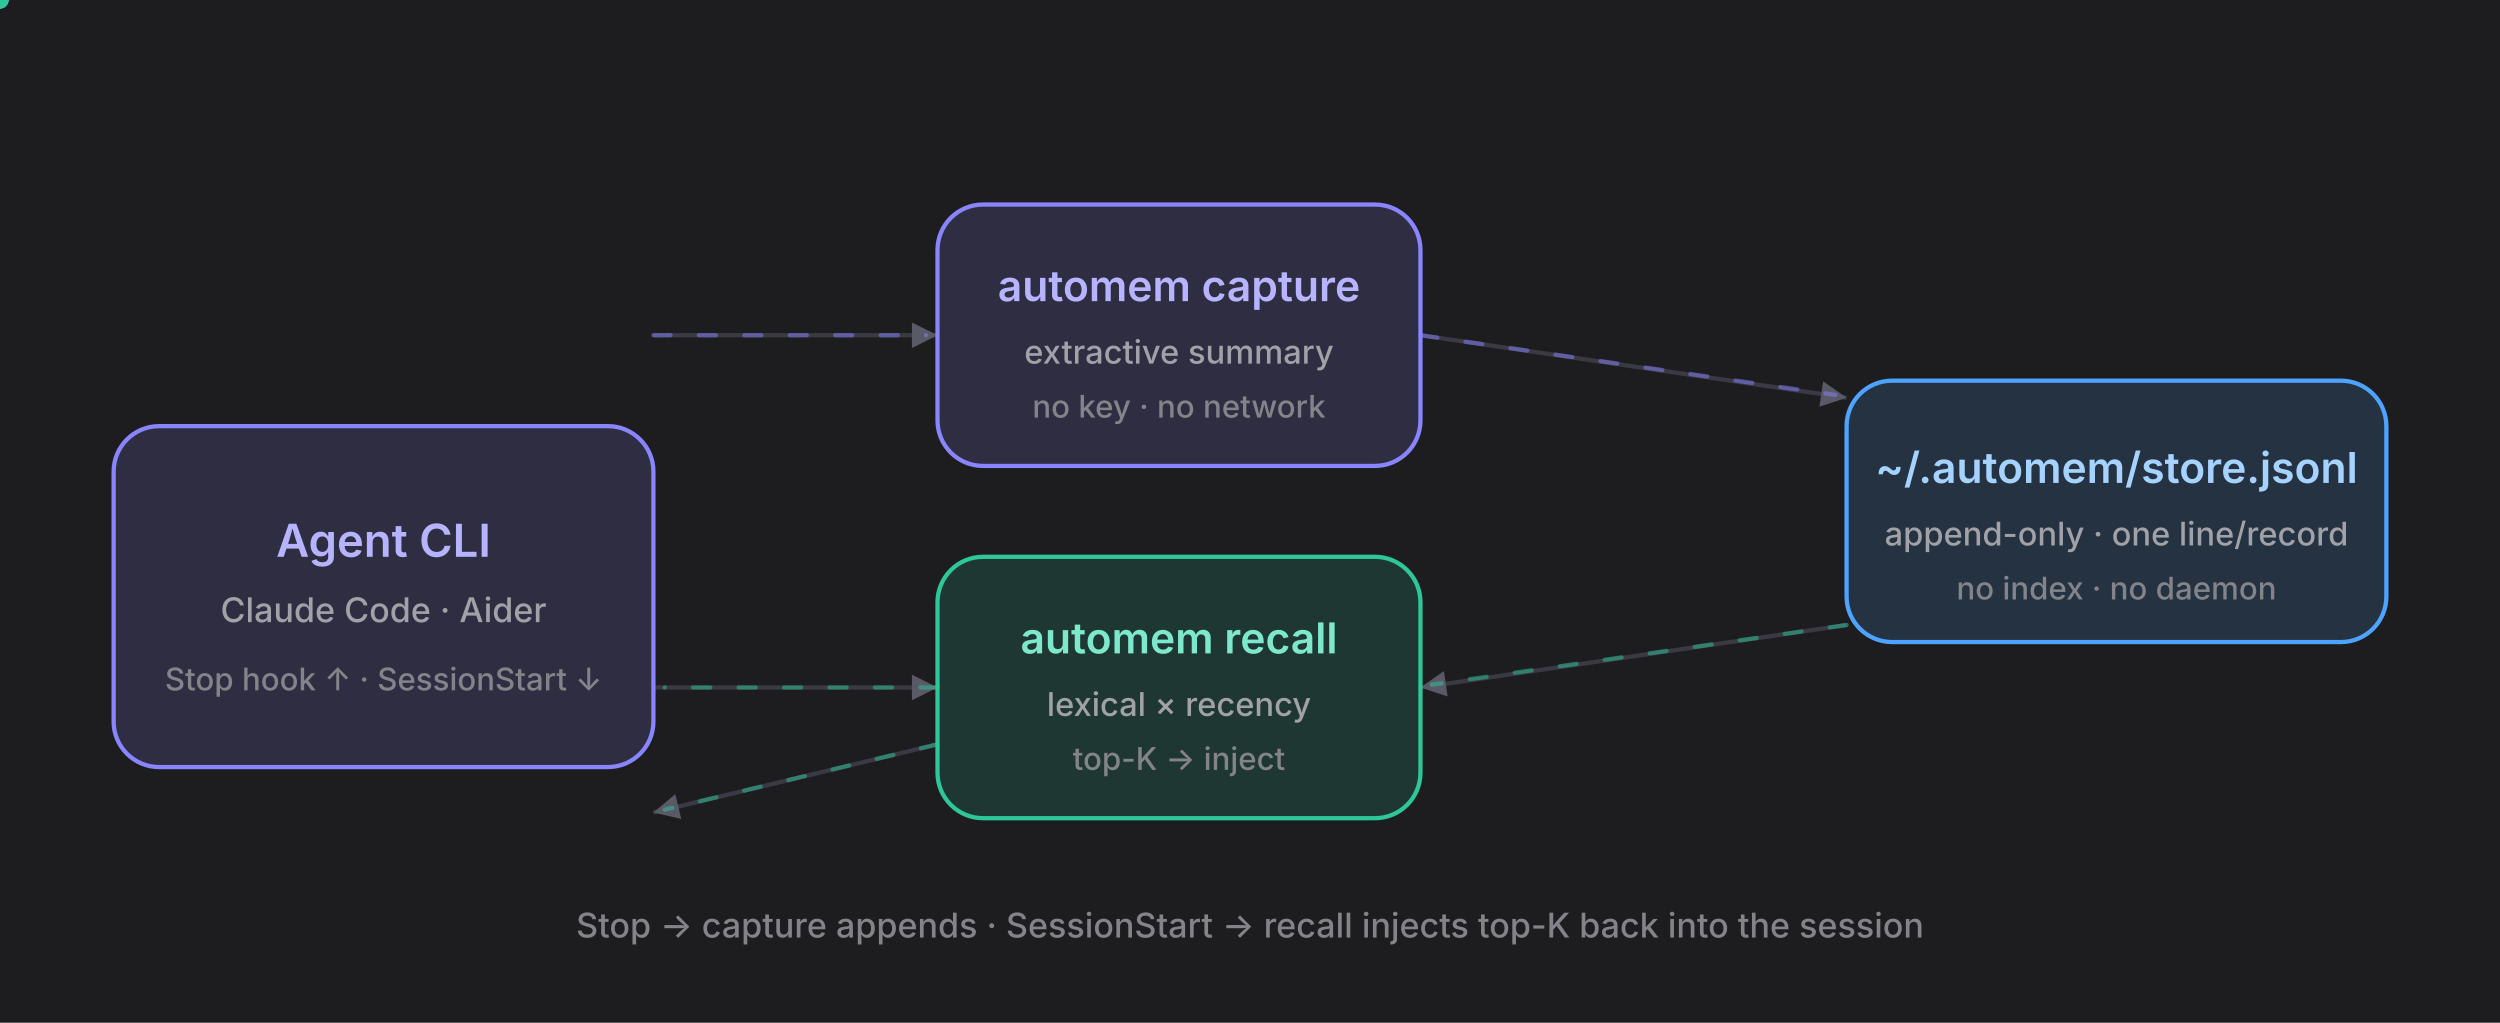
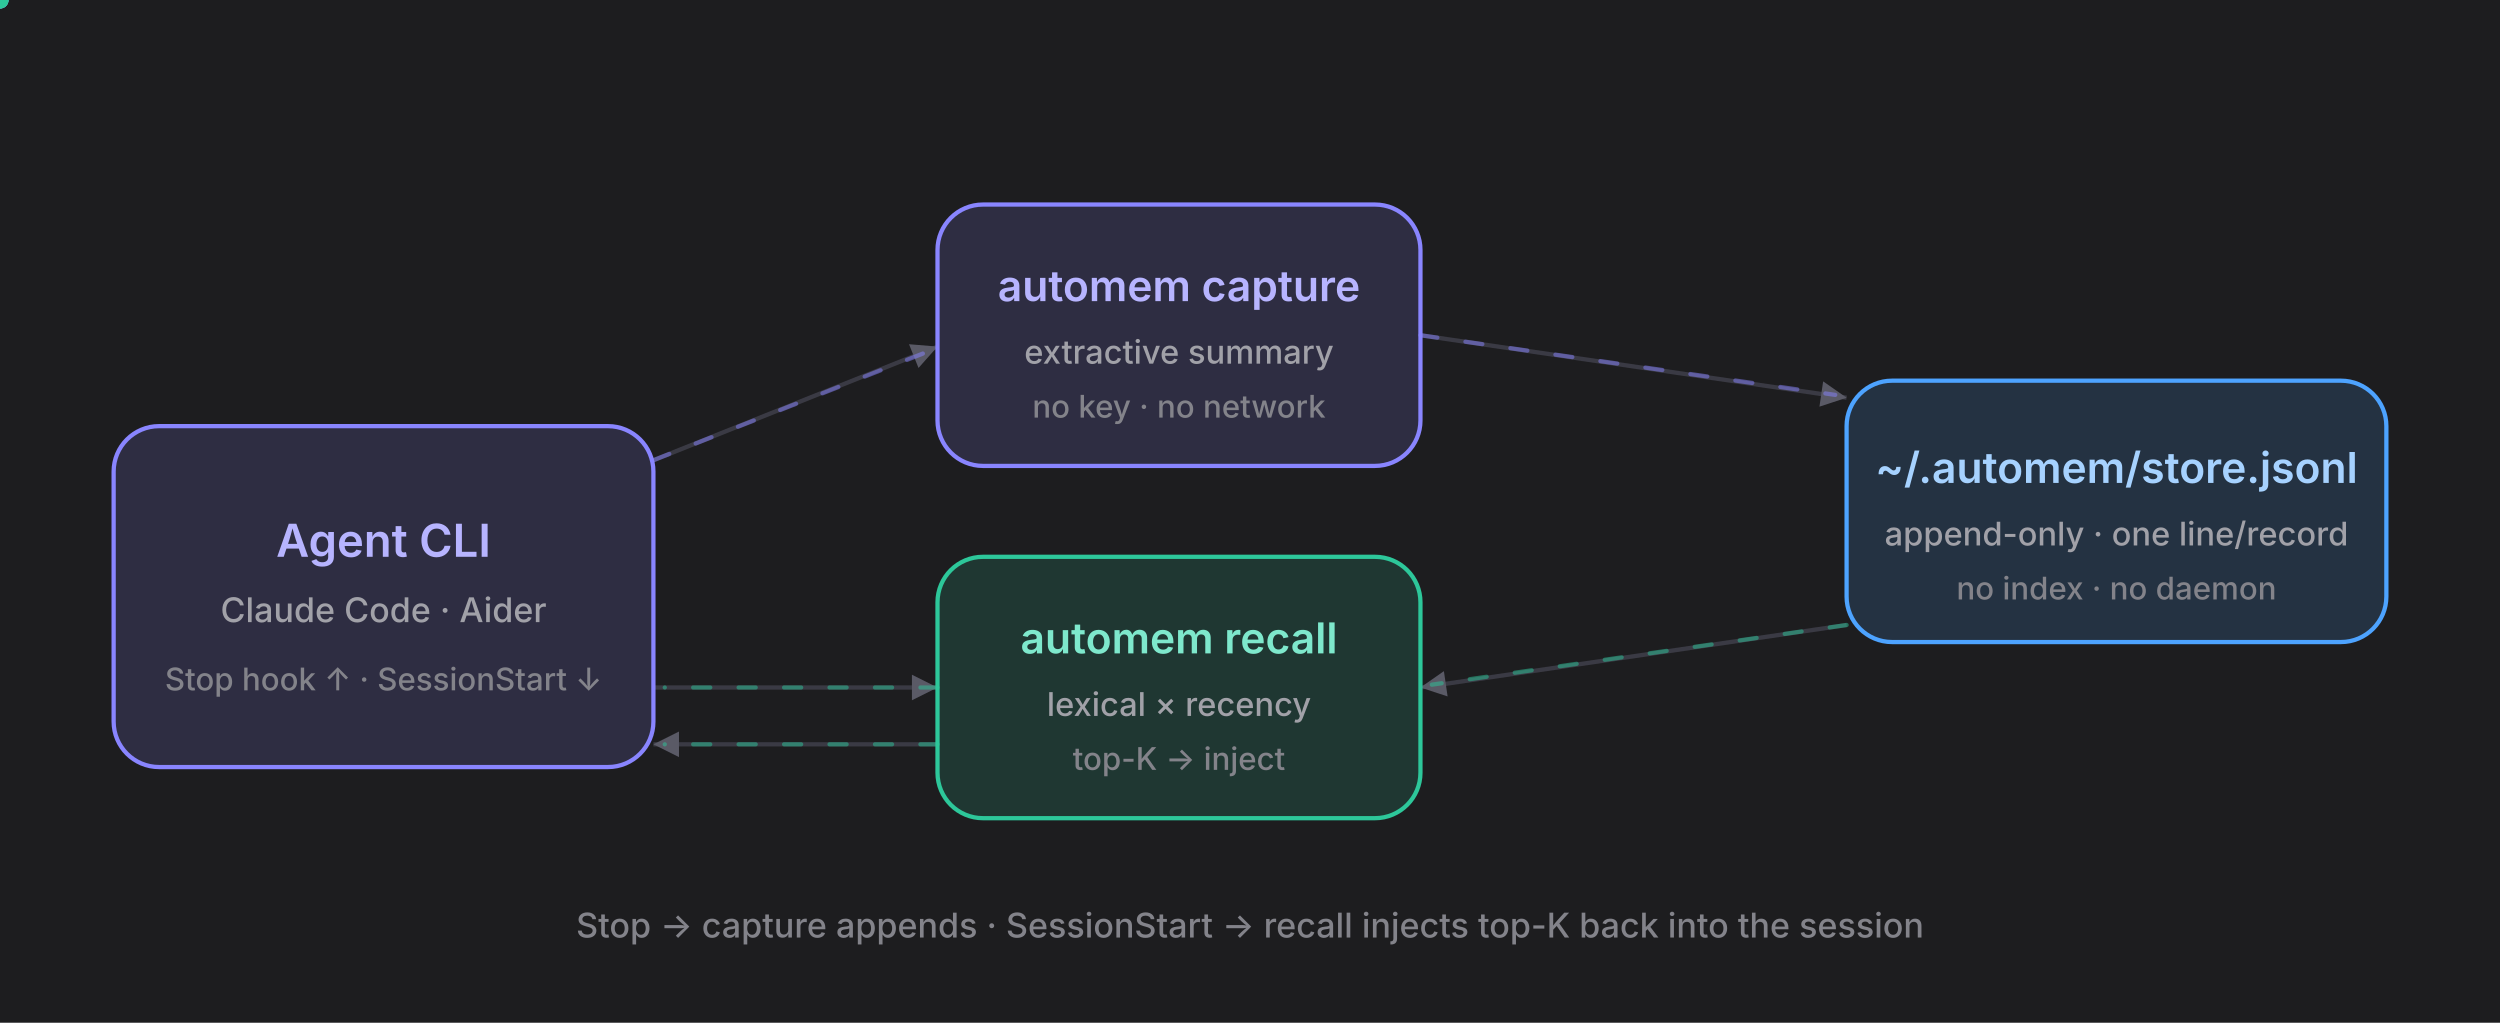
<svg xmlns="http://www.w3.org/2000/svg" viewBox="0 0 880 360" width="880" height="360" font-family="Inter, -apple-system, BlinkMacSystemFont, 'Segoe UI', Roboto, 'PingFang SC', sans-serif" role="img" aria-label="Architecture: agent CLI hooks call automem recall and capture against an append-only JSONL store; recall injects top-K memories back into the session">
  <defs>
    <marker id="ah-d" markerWidth="8" markerHeight="8" refX="6" refY="3" orient="auto">
      <path d="M0,0 L6,3 L0,6 Z" fill="#5A5A66" />
    </marker>
  </defs>
  <rect x="0" y="0" width="880" height="360" fill="#1D1D1F" />
  <g stroke="#3A3A44" stroke-width="1.5" fill="none">
-     <line x1="230" y1="118" x2="330" y2="118" marker-end="url(#ah-d)" />
+     <line x1="230" y1="162" x2="330" y2="122" marker-end="url(#ah-d)" />
    <line x1="500" y1="118" x2="650" y2="140" marker-end="url(#ah-d)" />
    <line x1="230" y1="242" x2="330" y2="242" marker-end="url(#ah-d)" />
    <line x1="650" y1="220" x2="500" y2="242" marker-end="url(#ah-d)" />
-     <line x1="330" y1="262" x2="230" y2="286" marker-end="url(#ah-d)" />
+     <line x1="330" y1="262" x2="230" y2="262" marker-end="url(#ah-d)" />
  </g>
  <g stroke-width="1.5" fill="none" stroke-linecap="round">
-     <line x1="230" y1="118" x2="326" y2="118" stroke="#8985FF" stroke-opacity="0.5" stroke-dasharray="6 10">
+     <line x1="230" y1="162" x2="326" y2="124" stroke="#8985FF" stroke-opacity="0.5" stroke-dasharray="6 10">
      <animate attributeName="stroke-dashoffset" from="32" to="0" dur="1.6s" repeatCount="indefinite" />
    </line>
    <line x1="500" y1="118" x2="646" y2="139" stroke="#8985FF" stroke-opacity="0.5" stroke-dasharray="6 10">
      <animate attributeName="stroke-dashoffset" from="32" to="0" dur="1.6s" begin="-0.6s" repeatCount="indefinite" />
    </line>
    <line x1="650" y1="220" x2="504" y2="241" stroke="#2DC79A" stroke-opacity="0.5" stroke-dasharray="6 10">
      <animate attributeName="stroke-dashoffset" from="32" to="0" dur="1.6s" begin="-0.3s" repeatCount="indefinite" />
    </line>
    <line x1="330" y1="242" x2="234" y2="242" stroke="#2DC79A" stroke-opacity="0.5" stroke-dasharray="6 10">
      <animate attributeName="stroke-dashoffset" from="32" to="0" dur="1.6s" begin="-0.9s" repeatCount="indefinite" />
    </line>
-     <line x1="330" y1="262" x2="234" y2="285" stroke="#2DC79A" stroke-opacity="0.5" stroke-dasharray="6 10">
+     <line x1="330" y1="262" x2="234" y2="262" stroke="#2DC79A" stroke-opacity="0.5" stroke-dasharray="6 10">
      <animate attributeName="stroke-dashoffset" from="32" to="0" dur="1.6s" begin="-1.2s" repeatCount="indefinite" />
    </line>
  </g>
  <g>
    <circle r="3" fill="#8985FF">
-       <animateMotion path="M230,118 L326,118" dur="2.4s" repeatCount="indefinite" />
+       <animateMotion path="M230,162 L326,124" dur="2.4s" repeatCount="indefinite" />
      <animate attributeName="opacity" values="0;1;1;0" keyTimes="0;0.15;0.85;1" dur="2.4s" repeatCount="indefinite" />
    </circle>
    <circle r="3" fill="#8985FF">
      <animateMotion path="M500,118 L646,139" dur="2.4s" begin="-1.1s" repeatCount="indefinite" />
      <animate attributeName="opacity" values="0;1;1;0" keyTimes="0;0.15;0.85;1" dur="2.4s" begin="-1.1s" repeatCount="indefinite" />
    </circle>
    <circle r="3" fill="#2DC79A">
      <animateMotion path="M650,220 L504,241" dur="2.4s" begin="-0.5s" repeatCount="indefinite" />
      <animate attributeName="opacity" values="0;1;1;0" keyTimes="0;0.15;0.85;1" dur="2.4s" begin="-0.5s" repeatCount="indefinite" />
    </circle>
    <circle r="3" fill="#2DC79A">
      <animateMotion path="M330,242 L234,242" dur="2.4s" begin="-1.6s" repeatCount="indefinite" />
      <animate attributeName="opacity" values="0;1;1;0" keyTimes="0;0.15;0.85;1" dur="2.4s" begin="-1.6s" repeatCount="indefinite" />
    </circle>
  </g>
  <g>
    <rect x="40" y="150" width="190" height="120" rx="16" fill="#8985FF" fill-opacity="0.16" stroke="#8985FF" stroke-width="1.5">
      <animate attributeName="fill-opacity" values="0.16;0.24;0.16" keyTimes="0;0.5;1" dur="3.2s" calcMode="spline" keySplines="0.4 0 0.6 1;0.4 0 0.6 1" repeatCount="indefinite" />
    </rect>
    <text x="135" y="196" text-anchor="middle" font-size="16" font-weight="600" fill="#B7B4FF">Agent CLI</text>
    <text x="135" y="219" text-anchor="middle" font-size="12" font-weight="500" fill="#A1A1A8">Claude Code · Aider</text>
    <text x="135" y="243" text-anchor="middle" font-size="11" font-weight="500" fill="#83838A">Stop hook ↑ · SessionStart ↓</text>
  </g>
  <g>
    <rect x="330" y="72" width="170" height="92" rx="16" fill="#8985FF" fill-opacity="0.16" stroke="#8985FF" stroke-width="1.5">
      <animate attributeName="fill-opacity" values="0.16;0.24;0.16" keyTimes="0;0.5;1" dur="3.2s" begin="-1.1s" calcMode="spline" keySplines="0.4 0 0.6 1;0.4 0 0.6 1" repeatCount="indefinite" />
    </rect>
    <text x="415" y="106" text-anchor="middle" font-size="15" font-weight="600" fill="#B7B4FF">automem capture</text>
    <text x="415" y="128" text-anchor="middle" font-size="11.5" font-weight="500" fill="#A1A1A8">extractive summary</text>
    <text x="415" y="147" text-anchor="middle" font-size="11" font-weight="500" fill="#83838A">no key · no network</text>
    <rect x="330" y="196" width="170" height="92" rx="16" fill="#2DC79A" fill-opacity="0.16" stroke="#2DC79A" stroke-width="1.5">
      <animate attributeName="fill-opacity" values="0.16;0.24;0.16" keyTimes="0;0.5;1" dur="3.2s" begin="-2.0s" calcMode="spline" keySplines="0.4 0 0.6 1;0.4 0 0.6 1" repeatCount="indefinite" />
    </rect>
    <text x="415" y="230" text-anchor="middle" font-size="15" font-weight="600" fill="#7EE8CC">automem recall</text>
    <text x="415" y="252" text-anchor="middle" font-size="11.5" font-weight="500" fill="#A1A1A8">lexical × recency</text>
    <text x="415" y="271" text-anchor="middle" font-size="11" font-weight="500" fill="#83838A">top-K → inject</text>
  </g>
  <g>
    <rect x="650" y="134" width="190" height="92" rx="16" fill="#4DA3FF" fill-opacity="0.16" stroke="#4DA3FF" stroke-width="1.5">
      <animate attributeName="fill-opacity" values="0.16;0.24;0.16" keyTimes="0;0.5;1" dur="3.2s" begin="-2.6s" calcMode="spline" keySplines="0.4 0 0.6 1;0.4 0 0.6 1" repeatCount="indefinite" />
    </rect>
    <text x="745" y="170" text-anchor="middle" font-size="15" font-weight="600" fill="#A6D2FF">~/.automem/store.jsonl</text>
    <text x="745" y="192" text-anchor="middle" font-size="11.5" font-weight="500" fill="#A1A1A8">append-only · one line/record</text>
    <text x="745" y="211" text-anchor="middle" font-size="11" font-weight="500" fill="#83838A">no index · no daemon</text>
  </g>
  <text x="440" y="330" text-anchor="middle" font-size="12" font-weight="500" fill="#83838A">Stop → capture appends · SessionStart → recall injects top-K back into the session</text>
</svg>
